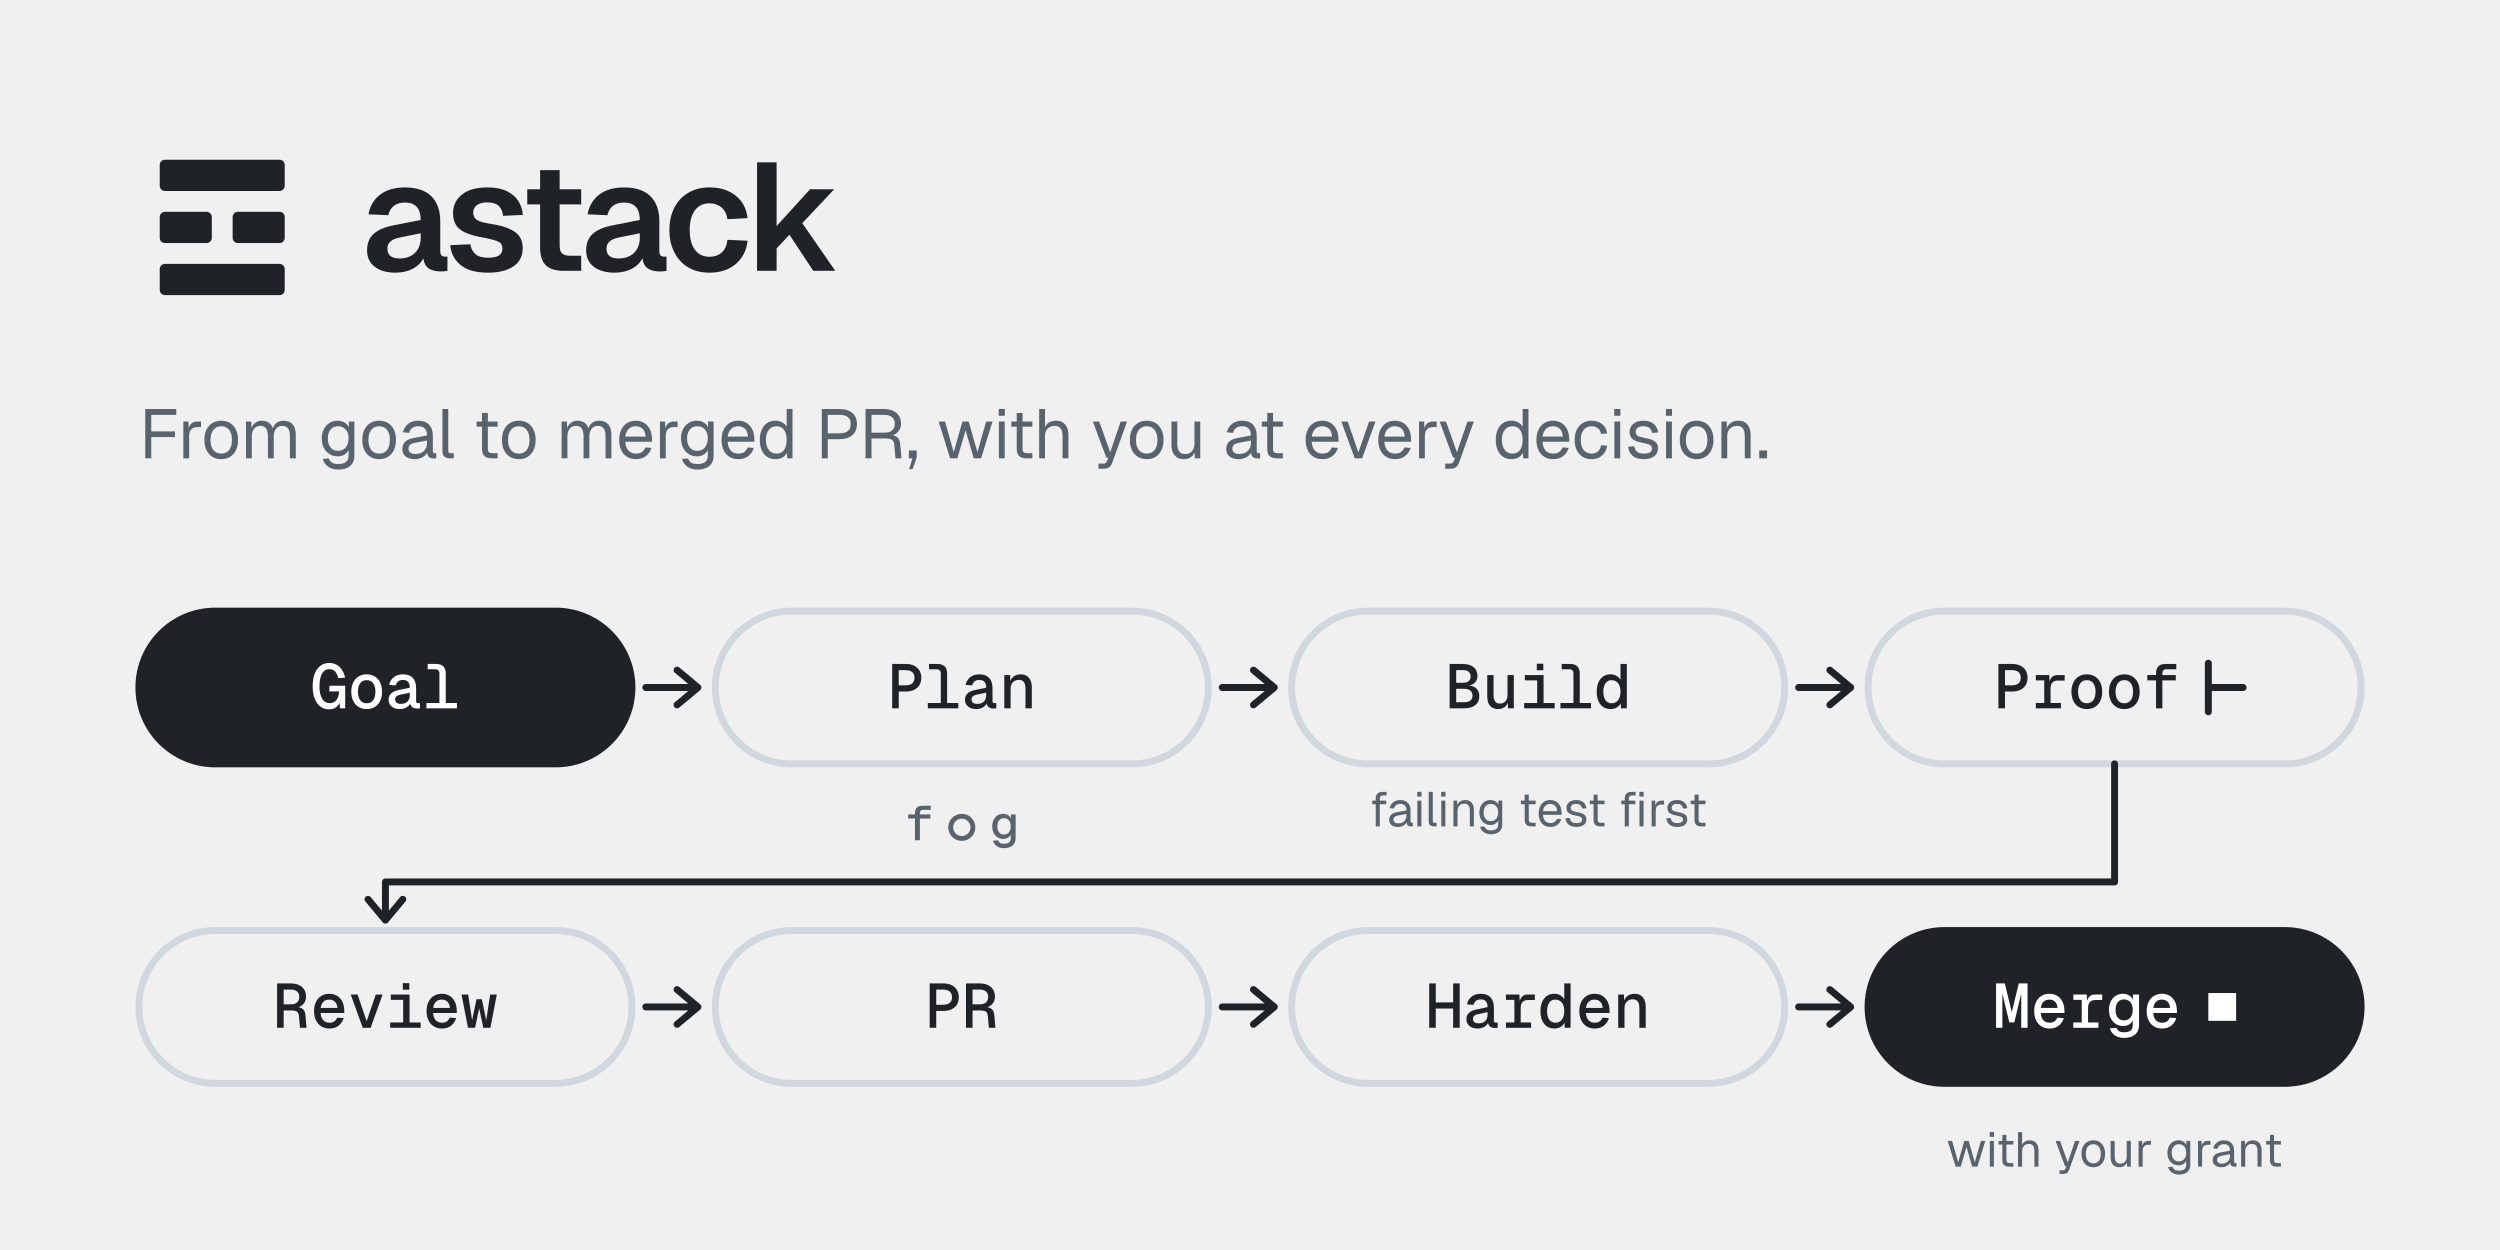
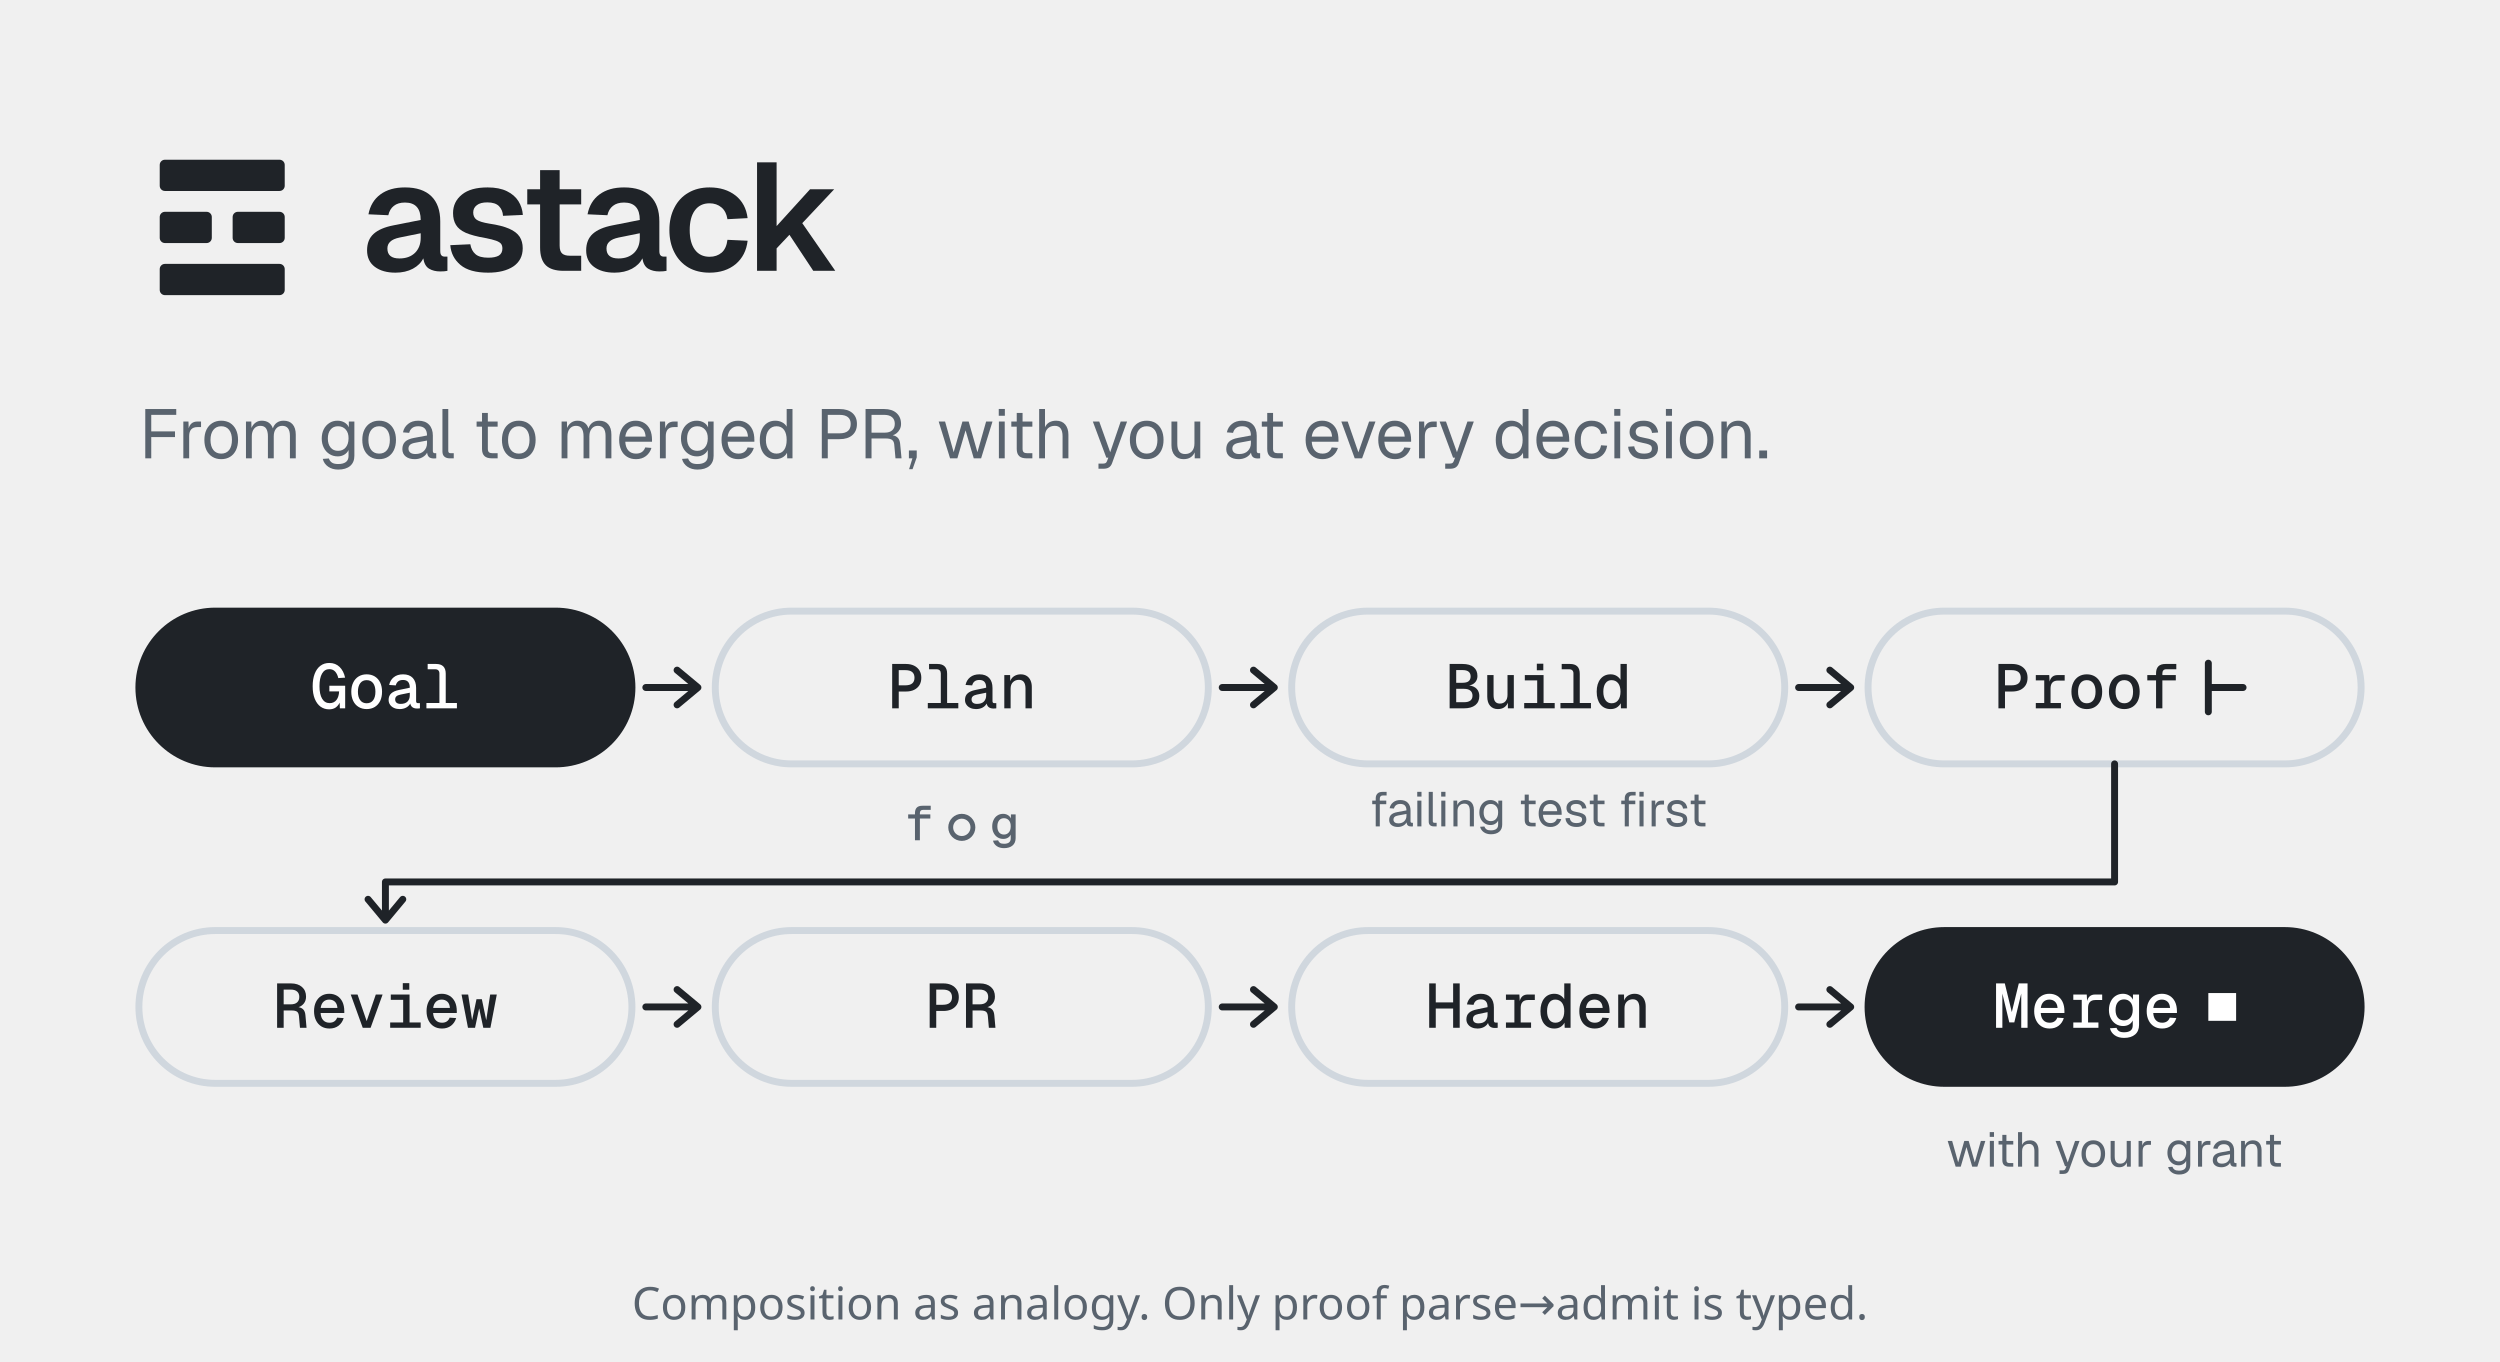
- <svg xmlns="http://www.w3.org/2000/svg" width="720" height="360" viewBox="0 0 720 360">
+ <svg xmlns="http://www.w3.org/2000/svg" width="720" height="392" viewBox="0 0 720 392">
  <defs>
    <path id="a" d="M225 12q-84 0-135-38T39-134q0-69 43-108t131-56l177-35q0-114-103-114-46 0-73 22-27 21-36 61l-130-6q16-84 78-130t161-46q114 0 173 58 58 57 58 164v194q0 21 8 29 7 8 22 8h17V0q-17 4-47 4-43 0-73-18t-38-67v-1q-20 42-68 68-49 26-114 26m26-93q64 0 102-37 37-37 37-98v-30l-138 28q-43 9-61 27-19 17-19 45 0 65 79 65" />
    <path id="b" d="M287 12q-122 0-182-51T39-168l131-6q7 42 34 65 26 23 84 23 45 0 69-14 23-15 23-46 0-18-8-30-9-12-33-21-25-9-72-18-81-14-127-34-46-21-64-52-19-31-19-77 0-74 58-121 57-47 168-47 77 0 127 25 49 24 75 65 25 40 29 90l-130 6q-2-38-26-63t-77-25q-45 0-68 18-24 18-24 48 0 32 23 48 22 15 82 25 82 12 130 33t69 53q20 31 20 75 0 77-61 119-62 41-165 41" />
    <path id="c" d="M398 0H284q-80 0-117-36-38-37-38-117v-282H45v-99h84v-125h128v125h141v99H257v270q0 38 17 52 16 14 49 14h75Z" />
    <path id="d" d="M302 12q-80 0-139-34-59-35-91-98-33-63-33-147t33-147q32-63 91-97 59-35 139-35 102 0 170 53 67 53 79 148l-132 7q-8-51-39-77-32-27-78-27-62 0-96 46t-34 129 34 129 96 46q47 0 79-27 31-27 38-84l132 6q-11 96-78 153-68 56-171 56" />
    <path id="e" d="M198 0H70v-710h128v417l219-241h158L366-312 582 0H438L282-236l-84 89Z" />
    <path id="f" d="M178 0H92v-710h446v84H178v238h342v82H178Z" />
    <path id="g" d="M164 0H80v-530h74l3 98q27-98 126-98h52v80h-51q-120 0-120 130Z" />
    <path id="h" d="M287 12q-73 0-128-34t-85-96q-30-63-30-147 0-85 30-147t85-96 128-34 128 34q54 34 84 96t30 147q0 84-30 147-30 62-84 96-55 34-128 34m0-80q73 0 114-52 40-53 40-145t-40-144q-41-53-114-53t-114 53q-41 52-41 144t41 145q41 52 114 52" />
    <path id="i" d="M164 0H80v-530h77l2 93q20-49 59-77t90-28q60 0 101 29t58 82q17-53 57-82t98-29q85 0 130 53 45 52 45 148V0h-84v-323q0-145-111-145-55 0-88 40-34 40-34 111V0h-84v-317q0-71-25-111t-84-40q-55 0-89 40t-34 111Z" />
    <path id="j" d="M281 162q-85 0-145-42T59 8l88-6q12 37 43 59 30 21 91 21 72 0 111-29 38-29 38-87v-86q-19 42-61 67t-94 25q-67 0-119-33-53-33-82-91-30-58-30-133 0-76 29-133 29-58 81-91 51-33 117-33 56 0 101 26 44 26 62 70v-84h80v494q0 93-61 146-62 52-172 52m-2-270q68 0 109-47 41-48 42-130 2-82-40-129-42-48-111-48-70 0-108 48-39 47-39 129t40 130q39 47 107 47" />
    <path id="k" d="M223 12q-82 0-130-38-49-38-49-106t40-107 127-55l188-35q0-133-126-133-55 0-87 25-32 24-44 70l-89-7q15-75 73-121 57-47 147-47 102 0 156 58 54 57 54 158v219q0 33 28 33h21V0q-12 2-32 2-46 0-69-18-24-19-30-61l-1-5q-20 41-69 68-49 26-108 26m8-74q80 0 124-45t44-111v-38l-172 32q-54 10-74 31-21 20-21 53 0 37 27 58 26 20 72 20" />
    <path id="l" d="M243 0h-59q-46 0-75-24t-29-76v-610h84v603q0 33 33 33h46Z" />
    <path id="m" d="M358 0h-84q-72 0-106-33-35-33-35-103v-320H55v-74h78v-124h84v124h141v74H217v318q0 36 16 50t49 14h76Z" />
    <path id="n" d="M287 12q-75 0-129-34-55-34-84-96-30-63-30-147t30-146q29-62 83-96 53-35 126-35 69 0 122 33 53 32 83 94 29 62 29 151v25H132q5 85 46 128 40 43 109 43 52 0 86-24 33-25 46-65l90 7q-21 71-79 117-59 45-143 45M132-313h293q-6-77-44-113-39-36-98-36-61 0-100 38-40 37-51 111" />
    <path id="o" d="M268 12q-69 0-119-34-51-34-78-96T44-265t27-147 78-96q50-34 119-34 53 0 97 23 44 22 66 63v-254h84V0h-76l-3-80q-22 43-67 68-45 24-101 24m17-80q71 0 109-53 37-53 37-144 0-92-37-144-38-53-109-53-70 0-111 53-42 52-42 144 0 91 42 144 41 53 111 53" />
    <path id="p" d="M178 0H92v-710h255q119 0 185 57t66 158q0 103-66 161t-185 58H178Zm0-626v266h169q161 0 161-135 0-131-161-131Z" />
    <path id="q" d="M178 0H92v-710h269q112 0 177 58t65 157q0 41-17 75-17 33-44 56t-59 32q47 8 75 38 27 30 32 85L610 0h-87l-18-200q-4-44-31-65-28-21-90-21H178Zm0-626v256h194q65 0 103-33t38-94q0-62-39-95-39-34-113-34Z" />
    <path id="r" d="M97 156H47L95 0H44v-113h113v99Z" />
    <path id="s" d="M291 0H186L22-530h92L238-88l126-442h90L580-88l125-442h92L633 0H527L409-403Z" />
    <path id="t" d="M164 0H80v-530h84Zm2-613H78v-98h88Z" />
    <path id="u" d="M164 0H80v-710h84v263q21-49 63-72t97-23q86 0 132 56 45 56 45 145V0h-84v-317q0-151-111-151-64 0-103 39t-39 113Z" />
    <path id="v" d="M172 150h-69V76h61q28 0 42-8 13-9 20-28l19-50h-29L22-530h92L272-88l151-442h92L300 67q-15 43-45 63t-83 20" />
    <path id="w" d="M254 12q-79 0-126-53-48-54-48-148v-341h84v318q0 77 28 114 27 36 84 36 63 0 99-40 36-41 36-112v-316h84V0h-80v-86q-44 98-161 98" />
    <path id="x" d="M321 0H215L22-530h92L268-86l154-444h92Z" />
    <path id="y" d="M287 12q-74 0-128-34-55-34-85-96-30-63-30-147t30-146 85-96q54-35 128-35 92 0 152 48 60 47 73 136l-88 6q-9-53-46-81-37-29-91-29-73 0-114 53-41 52-41 144t41 145q41 52 114 52 54 0 91-30t46-90l88 6q-13 88-73 141T287 12" />
    <path id="z" d="M273 12q-109 0-166-50-57-51-63-129l88-6q8 48 40 77 31 28 101 28 54 0 84-17 29-18 29-57 0-21-9-35-10-14-38-24-28-11-82-21-74-14-116-35t-59-51-17-72q0-71 53-116 52-46 148-46 70 0 115 25 44 24 67 63t28 82l-88 6q-4-38-31-67-28-29-93-29-57 0-84 22t-27 56q0 39 25 58 25 18 95 30 78 13 122 33t62 50q17 29 17 71 0 73-56 114-57 40-145 40" />
    <path id="A" d="M164 0H80v-530h77l2 95q21-55 65-81 43-26 98-26 61 0 101 27 39 27 59 73 19 45 19 101V0h-84v-317q0-74-26-112-27-39-87-39-61 0-100 39-40 38-40 112Z" />
    <path id="B" d="M157 0H44v-113h113Z" />
    <path id="C" d="M299 16q-77 0-136-42-59-43-93-125T36-354q0-115 32-198 32-84 92-129 59-45 142-45 100 0 165 64t88 171l-109 7q-15-65-50-104-36-39-93-39-76 0-117 71t-41 202 43 201q42 70 120 70 69 0 109-51 39-52 42-137H303v-91h253V0h-85l-3-91q-23 48-64 78-42 29-105 29" />
    <path id="D" d="M300 12q-74 0-129-34-56-34-86-96-31-63-31-148t31-147q30-63 86-97 55-34 129-34t130 34q55 34 86 97 30 62 30 147t-30 148q-31 62-86 96-56 34-130 34m0-93q67 0 104-49 36-49 36-136t-36-136q-37-49-104-49t-103 49q-37 49-37 136t37 136q36 49 103 49" />
    <path id="E" d="M228 12q-50 0-90-18T75-57q-24-33-24-77 0-68 42-105 41-38 125-55l172-36q0-124-108-124-50 0-78 23t-38 64l-106-7q15-76 73-123t149-47q102 0 156 58 53 58 53 160v210q0 18 8 26 7 7 23 7h30V0l-19 2-27 1q-90 0-108-77l-1-2q-20 39-65 64-46 24-104 24m15-83q73 0 110-37 37-38 37-101v-41l-148 30q-48 10-67 29-19 18-19 49 0 34 23 53 23 18 64 18" />
    <path id="F" d="M544 0H56v-85h208v-474q0-31-17-48-17-18-49-18H76v-85h133q156 0 156 156v469h179Z" />
    <path id="G" d="M191 0H86v-710h220q74 0 130 27 55 27 86 77 30 49 30 117t-30 118q-31 49-86 76-56 26-130 26H191Zm0-611v243h104q76 0 112-31t36-90q0-60-36-91t-112-31Z" />
    <path id="H" d="M181 0H80v-532h93l2 96q21-55 66-81 45-27 101-27 59 0 99 27 39 26 59 72 20 45 20 102V0H419v-317q0-139-106-139-55 0-93 36-39 36-39 105Z" />
    <path id="I" d="M313 0H83v-710h206q117 0 178 51t61 142q0 58-35 99t-97 52q79 10 121 55 41 45 41 114 0 94-64 146Q429 0 313 0M188-612v203h103q66 0 97-26 31-27 31-75 0-49-31-75-31-27-97-27Zm0 300v214h126q68 0 102-27 33-28 33-77 0-52-34-81-35-29-101-29Z" />
    <path id="J" d="M254 12q-77 0-123-52T85-188v-344h101v318q0 72 25 105t76 33q56 0 89-37t33-105v-314h101V0h-95v-89Q371 12 254 12" />
    <path id="K" d="M564 0H76v-85h208v-362H86v-85h300v447h178ZM382-609H278v-105h104Z" />
    <path id="L" d="M258 12Q156 12 96-62q-60-75-60-204t60-203q60-75 162-75 56 0 98 26 41 26 61 61v-253h101V0h-94l-3-81q-23 42-64 68-42 25-99 25m17-93q66 0 104-49 38-50 38-136 0-87-38-136-39-49-106-49-61 0-96 49t-35 136q0 86 35 136 35 49 98 49" />
    <path id="M" d="M486 0H84v-85h135v-362H84v-85h215l6 104q26-104 128-104h113v88H437q-117 0-117 128v231h166Z" />
    <path id="N" d="M309 0H208v-447H68v-85h140v-28q0-74 37-112t115-38h172v85H370q-31 0-46 18-15 17-15 48v27h215v85H309Z" />
    <path id="O" d="M172 0H67v-710h221q112 0 177 57t65 155q0 64-35 109-36 44-85 59 52 10 79 41 26 30 31 87L538 0H433l-16-182q-4-53-29-74-26-21-92-21H172Zm0-611v236h114q66 0 101-31t35-87q0-57-35-87-35-31-101-31Z" />
    <path id="P" d="M305 12q-75 0-130-34-56-35-86-97-31-63-31-147t30-146q30-63 85-97 55-35 129-35 70 0 125 33 54 33 85 96 30 63 30 151v28H163q5 77 43 116 37 39 100 39 47 0 78-22t43-59l105 7q-23 76-82 122-59 45-145 45M164-317h268q-5-68-41-101t-90-33q-56 0-92 34t-45 100" />
    <path id="Q" d="M363 0H237L45-532h109l146 425 146-425h109Z" />
    <path id="R" d="M234 0H121L18-532h106l63 411 70-336h86l70 336 63-411h106L480 0H366l-66-311Z" />
    <path id="S" d="M161 0H56v-710h105v304h278v-304h105V0H439v-308H161Z" />
    <path id="T" d="M340-86h-80L149-548V0H48v-710h140l112 459 112-459h140V0H451v-548Z" />
    <path id="U" d="M297 162q-90 0-150-42T70 8l106-7q11 34 39 53 27 18 82 18 67 0 103-27 35-28 35-84v-78q-19 41-59 65-41 24-94 24-66 0-117-32-52-33-81-91-30-58-30-133 0-78 29-136 28-59 79-91 51-33 116-33 55 0 98 26 43 25 62 69l1-83h97v486q0 100-64 154t-175 54m-1-280q62 0 100-44t39-123q1-80-37-124-39-45-102-45-65 0-100 45-36 44-36 124 0 79 36 123t100 44" />
    <path id="V" d="M216 0h-84v-456H60v-74h72v-48q0-59 34-95 34-37 106-37h84v74h-78q-31 0-46 17-16 17-16 47v42h133v74H216Z" />
  </defs>
  <g fill="#1f2328" transform="translate(40 40) scale(1.5)">
    <rect width="24" height="6" x="4" y="4" rx="1" />
    <rect width="10" height="6" x="4" y="14" rx="1" />
    <rect width="10" height="6" x="18" y="14" rx="1" />
    <rect width="24" height="6" x="4" y="24" rx="1" />
  </g>
  <use fill="#1f2328" href="#a" transform="translate(104 78) scale(0.044)" />
  <use fill="#1f2328" href="#b" transform="translate(127.97 78) scale(0.044)" />
  <use fill="#1f2328" href="#c" transform="translate(149.87 78) scale(0.044)" />
  <use fill="#1f2328" href="#a" transform="translate(167.1 78) scale(0.044)" />
  <use fill="#1f2328" href="#d" transform="translate(191.07 78) scale(0.044)" />
  <use fill="#1f2328" href="#e" transform="translate(214.95 78) scale(0.044)" />
  <use fill="#59636e" href="#f" transform="translate(40 132) scale(0.02)" />
  <use fill="#59636e" href="#g" transform="translate(51.2 132) scale(0.02)" />
  <use fill="#59636e" href="#h" transform="translate(57.98 132) scale(0.02)" />
  <use fill="#59636e" href="#i" transform="translate(69.24 132) scale(0.02)" />
  <use fill="#59636e" href="#j" transform="translate(91.78 132) scale(0.02)" />
  <use fill="#59636e" href="#h" transform="translate(103.46 132) scale(0.02)" />
  <use fill="#59636e" href="#k" transform="translate(115 132) scale(0.02)" />
  <use fill="#59636e" href="#l" transform="translate(125.82 132) scale(0.02)" />
  <use fill="#59636e" href="#m" transform="translate(136.16 132) scale(0.02)" />
  <use fill="#59636e" href="#h" transform="translate(143.68 132) scale(0.02)" />
  <use fill="#59636e" href="#i" transform="translate(160.14 132) scale(0.02)" />
  <use fill="#59636e" href="#n" transform="translate(177.44 132) scale(0.02)" />
  <use fill="#59636e" href="#g" transform="translate(188.46 132) scale(0.02)" />
  <use fill="#59636e" href="#j" transform="translate(195.24 132) scale(0.02)" />
  <use fill="#59636e" href="#n" transform="translate(206.92 132) scale(0.02)" />
  <use fill="#59636e" href="#o" transform="translate(217.94 132) scale(0.02)" />
  <use fill="#59636e" href="#p" transform="translate(234.84 132) scale(0.02)" />
  <use fill="#59636e" href="#q" transform="translate(247.44 132) scale(0.02)" />
  <use fill="#59636e" href="#r" transform="translate(260.88 132) scale(0.02)" />
  <use fill="#59636e" href="#s" transform="translate(269.9 132) scale(0.02)" />
  <use fill="#59636e" href="#t" transform="translate(286.08 132) scale(0.02)" />
  <use fill="#59636e" href="#m" transform="translate(290.16 132) scale(0.02)" />
  <use fill="#59636e" href="#u" transform="translate(297.68 132) scale(0.02)" />
  <use fill="#59636e" href="#v" transform="translate(314.3 132) scale(0.02)" />
  <use fill="#59636e" href="#h" transform="translate(324.52 132) scale(0.02)" />
  <use fill="#59636e" href="#w" transform="translate(335.78 132) scale(0.02)" />
  <use fill="#59636e" href="#k" transform="translate(352.28 132) scale(0.02)" />
  <use fill="#59636e" href="#m" transform="translate(362.3 132) scale(0.02)" />
  <use fill="#59636e" href="#n" transform="translate(375.14 132) scale(0.02)" />
  <use fill="#59636e" href="#x" transform="translate(385.86 132) scale(0.02)" />
  <use fill="#59636e" href="#n" transform="translate(396.06 132) scale(0.02)" />
  <use fill="#59636e" href="#g" transform="translate(407.08 132) scale(0.02)" />
  <use fill="#59636e" href="#v" transform="translate(414.16 132) scale(0.02)" />
  <use fill="#59636e" href="#o" transform="translate(429.9 132) scale(0.02)" />
  <use fill="#59636e" href="#n" transform="translate(441.6 132) scale(0.02)" />
  <use fill="#59636e" href="#y" transform="translate(452.62 132) scale(0.02)" />
  <use fill="#59636e" href="#t" transform="translate(463.34 132) scale(0.02)" />
  <use fill="#59636e" href="#z" transform="translate(468.02 132) scale(0.02)" />
  <use fill="#59636e" href="#t" transform="translate(478.22 132) scale(0.02)" />
  <use fill="#59636e" href="#h" transform="translate(482.9 132) scale(0.02)" />
  <use fill="#59636e" href="#A" transform="translate(494.16 132) scale(0.02)" />
  <use fill="#59636e" href="#B" transform="translate(505.78 132) scale(0.02)" />
  <rect width="142" height="44" x="40" y="176" fill="#1f2328" stroke="#1f2328" stroke-width="2" rx="22" />
  <use fill="#fff" href="#C" transform="translate(89.4 204) scale(0.018)" />
  <use fill="#fff" href="#D" transform="translate(100.2 204) scale(0.018)" />
  <use fill="#fff" href="#E" transform="translate(111 204) scale(0.018)" />
  <use fill="#fff" href="#F" transform="translate(121.8 204) scale(0.018)" />
  <path fill="none" stroke="#1f2328" stroke-linecap="round" stroke-linejoin="round" stroke-width="2" d="M186 198h14m-5-5 6 5-6 5" />
  <rect width="142" height="44" x="206" y="176" fill="none" stroke="#d0d7de" stroke-width="2" rx="22" />
  <use fill="#1f2328" href="#G" transform="translate(255.4 204) scale(0.018)" />
  <use fill="#1f2328" href="#F" transform="translate(266.2 204) scale(0.018)" />
  <use fill="#1f2328" href="#E" transform="translate(277 204) scale(0.018)" />
  <use fill="#1f2328" href="#H" transform="translate(287.8 204) scale(0.018)" />
  <path fill="none" stroke="#1f2328" stroke-linecap="round" stroke-linejoin="round" stroke-width="2" d="M352 198h14m-5-5 6 5-6 5" />
  <rect width="142" height="44" x="372" y="176" fill="none" stroke="#d0d7de" stroke-width="2" rx="22" />
  <use fill="#1f2328" href="#I" transform="translate(416 204) scale(0.018)" />
  <use fill="#1f2328" href="#J" transform="translate(426.8 204) scale(0.018)" />
  <use fill="#1f2328" href="#K" transform="translate(437.6 204) scale(0.018)" />
  <use fill="#1f2328" href="#F" transform="translate(448.4 204) scale(0.018)" />
  <use fill="#1f2328" href="#L" transform="translate(459.2 204) scale(0.018)" />
  <path fill="none" stroke="#1f2328" stroke-linecap="round" stroke-linejoin="round" stroke-width="2" d="M518 198h14m-5-5 6 5-6 5" />
  <rect width="142" height="44" x="538" y="176" fill="none" stroke="#d0d7de" stroke-width="2" rx="22" />
  <path fill="none" stroke="#1f2328" stroke-linecap="round" stroke-width="2" d="M636 191v14m0-7h10" />
  <use fill="#1f2328" href="#G" transform="translate(574 204) scale(0.018)" />
  <use fill="#1f2328" href="#M" transform="translate(584.8 204) scale(0.018)" />
  <use fill="#1f2328" href="#D" transform="translate(595.6 204) scale(0.018)" />
  <use fill="#1f2328" href="#D" transform="translate(606.4 204) scale(0.018)" />
  <use fill="#1f2328" href="#N" transform="translate(617.2 204) scale(0.018)" />
  <rect width="142" height="44" x="40" y="268" fill="none" stroke="#d0d7de" stroke-width="2" rx="22" />
  <use fill="#1f2328" href="#O" transform="translate(78.6 296) scale(0.018)" />
  <use fill="#1f2328" href="#P" transform="translate(89.4 296) scale(0.018)" />
  <use fill="#1f2328" href="#Q" transform="translate(100.2 296) scale(0.018)" />
  <use fill="#1f2328" href="#K" transform="translate(111 296) scale(0.018)" />
  <use fill="#1f2328" href="#P" transform="translate(121.8 296) scale(0.018)" />
  <use fill="#1f2328" href="#R" transform="translate(132.6 296) scale(0.018)" />
  <path fill="none" stroke="#1f2328" stroke-linecap="round" stroke-linejoin="round" stroke-width="2" d="M186 290h14m-5-5 6 5-6 5" />
  <rect width="142" height="44" x="206" y="268" fill="none" stroke="#d0d7de" stroke-width="2" rx="22" />
  <use fill="#1f2328" href="#G" transform="translate(266.2 296) scale(0.018)" />
  <use fill="#1f2328" href="#O" transform="translate(277 296) scale(0.018)" />
  <path fill="none" stroke="#1f2328" stroke-linecap="round" stroke-linejoin="round" stroke-width="2" d="M352 290h14m-5-5 6 5-6 5" />
  <rect width="142" height="44" x="372" y="268" fill="none" stroke="#d0d7de" stroke-width="2" rx="22" />
  <use fill="#1f2328" href="#S" transform="translate(410.6 296) scale(0.018)" />
  <use fill="#1f2328" href="#E" transform="translate(421.4 296) scale(0.018)" />
  <use fill="#1f2328" href="#M" transform="translate(432.2 296) scale(0.018)" />
  <use fill="#1f2328" href="#L" transform="translate(443 296) scale(0.018)" />
  <use fill="#1f2328" href="#P" transform="translate(453.8 296) scale(0.018)" />
  <use fill="#1f2328" href="#H" transform="translate(464.6 296) scale(0.018)" />
  <path fill="none" stroke="#1f2328" stroke-linecap="round" stroke-linejoin="round" stroke-width="2" d="M518 290h14m-5-5 6 5-6 5" />
  <rect width="142" height="44" x="538" y="268" fill="#1f2328" stroke="#1f2328" stroke-width="2" rx="22" />
  <path fill="#fff" d="M636 286h8v8h-8z" />
  <use fill="#fff" href="#T" transform="translate(574 296) scale(0.018)" />
  <use fill="#fff" href="#P" transform="translate(584.8 296) scale(0.018)" />
  <use fill="#fff" href="#M" transform="translate(595.6 296) scale(0.018)" />
  <use fill="#fff" href="#U" transform="translate(606.4 296) scale(0.018)" />
  <use fill="#fff" href="#P" transform="translate(617.2 296) scale(0.018)" />
  <path fill="none" stroke="#1f2328" stroke-linecap="round" stroke-linejoin="round" stroke-width="2" d="M609 220v34H111v10m-5-5 5 6 5-6" />
  <use fill="#59636e" href="#V" transform="translate(394.36 238) scale(0.014)" />
  <use fill="#59636e" href="#k" transform="translate(399.47 238) scale(0.014)" />
  <use fill="#59636e" href="#t" transform="translate(407.07 238) scale(0.014)" />
  <use fill="#59636e" href="#l" transform="translate(410.35 238) scale(0.014)" />
  <use fill="#59636e" href="#t" transform="translate(413.97 238) scale(0.014)" />
  <use fill="#59636e" href="#A" transform="translate(417.47 238) scale(0.014)" />
  <use fill="#59636e" href="#j" transform="translate(425.44 238) scale(0.014)" />
  <use fill="#59636e" href="#m" transform="translate(437.25 238) scale(0.014)" />
  <use fill="#59636e" href="#n" transform="translate(442.52 238) scale(0.014)" />
  <use fill="#59636e" href="#z" transform="translate(450.23 238) scale(0.014)" />
  <use fill="#59636e" href="#m" transform="translate(457.09 238) scale(0.014)" />
  <use fill="#59636e" href="#V" transform="translate(466.08 238) scale(0.014)" />
  <use fill="#59636e" href="#t" transform="translate(471.05 238) scale(0.014)" />
  <use fill="#59636e" href="#g" transform="translate(474.55 238) scale(0.014)" />
  <use fill="#59636e" href="#z" transform="translate(479.29 238) scale(0.014)" />
  <use fill="#59636e" href="#m" transform="translate(486.16 238) scale(0.014)" />
  <use fill="#59636e" href="#s" transform="translate(560.62 336) scale(0.014)" />
  <use fill="#59636e" href="#t" transform="translate(571.95 336) scale(0.014)" />
  <use fill="#59636e" href="#m" transform="translate(574.81 336) scale(0.014)" />
  <use fill="#59636e" href="#u" transform="translate(580.07 336) scale(0.014)" />
  <use fill="#59636e" href="#v" transform="translate(591.7 336) scale(0.014)" />
  <use fill="#59636e" href="#h" transform="translate(598.86 336) scale(0.014)" />
  <use fill="#59636e" href="#w" transform="translate(606.74 336) scale(0.014)" />
  <use fill="#59636e" href="#g" transform="translate(614.79 336) scale(0.014)" />
  <use fill="#59636e" href="#j" transform="translate(623.6 336) scale(0.014)" />
  <use fill="#59636e" href="#g" transform="translate(631.91 336) scale(0.014)" />
  <use fill="#59636e" href="#k" transform="translate(636.66 336) scale(0.014)" />
  <use fill="#59636e" href="#A" transform="translate(644.32 336) scale(0.014)" />
  <use fill="#59636e" href="#m" transform="translate(651.89 336) scale(0.014)" />
  <use fill="#59636e" href="#N" transform="translate(260.6 242) scale(0.014)" />
  <circle cx="277" cy="238.28" r="3.2" fill="none" stroke="#59636e" stroke-width="1.4" />
  <use fill="#59636e" href="#U" transform="translate(285 242) scale(0.014)" />
+   <text x="360" y="380" fill="#59636e" font-family="ui-sans-serif, system-ui, sans-serif" font-size="13" text-anchor="middle">Composition as analogy. Only proof parse→admit is typed.</text>
</svg>
